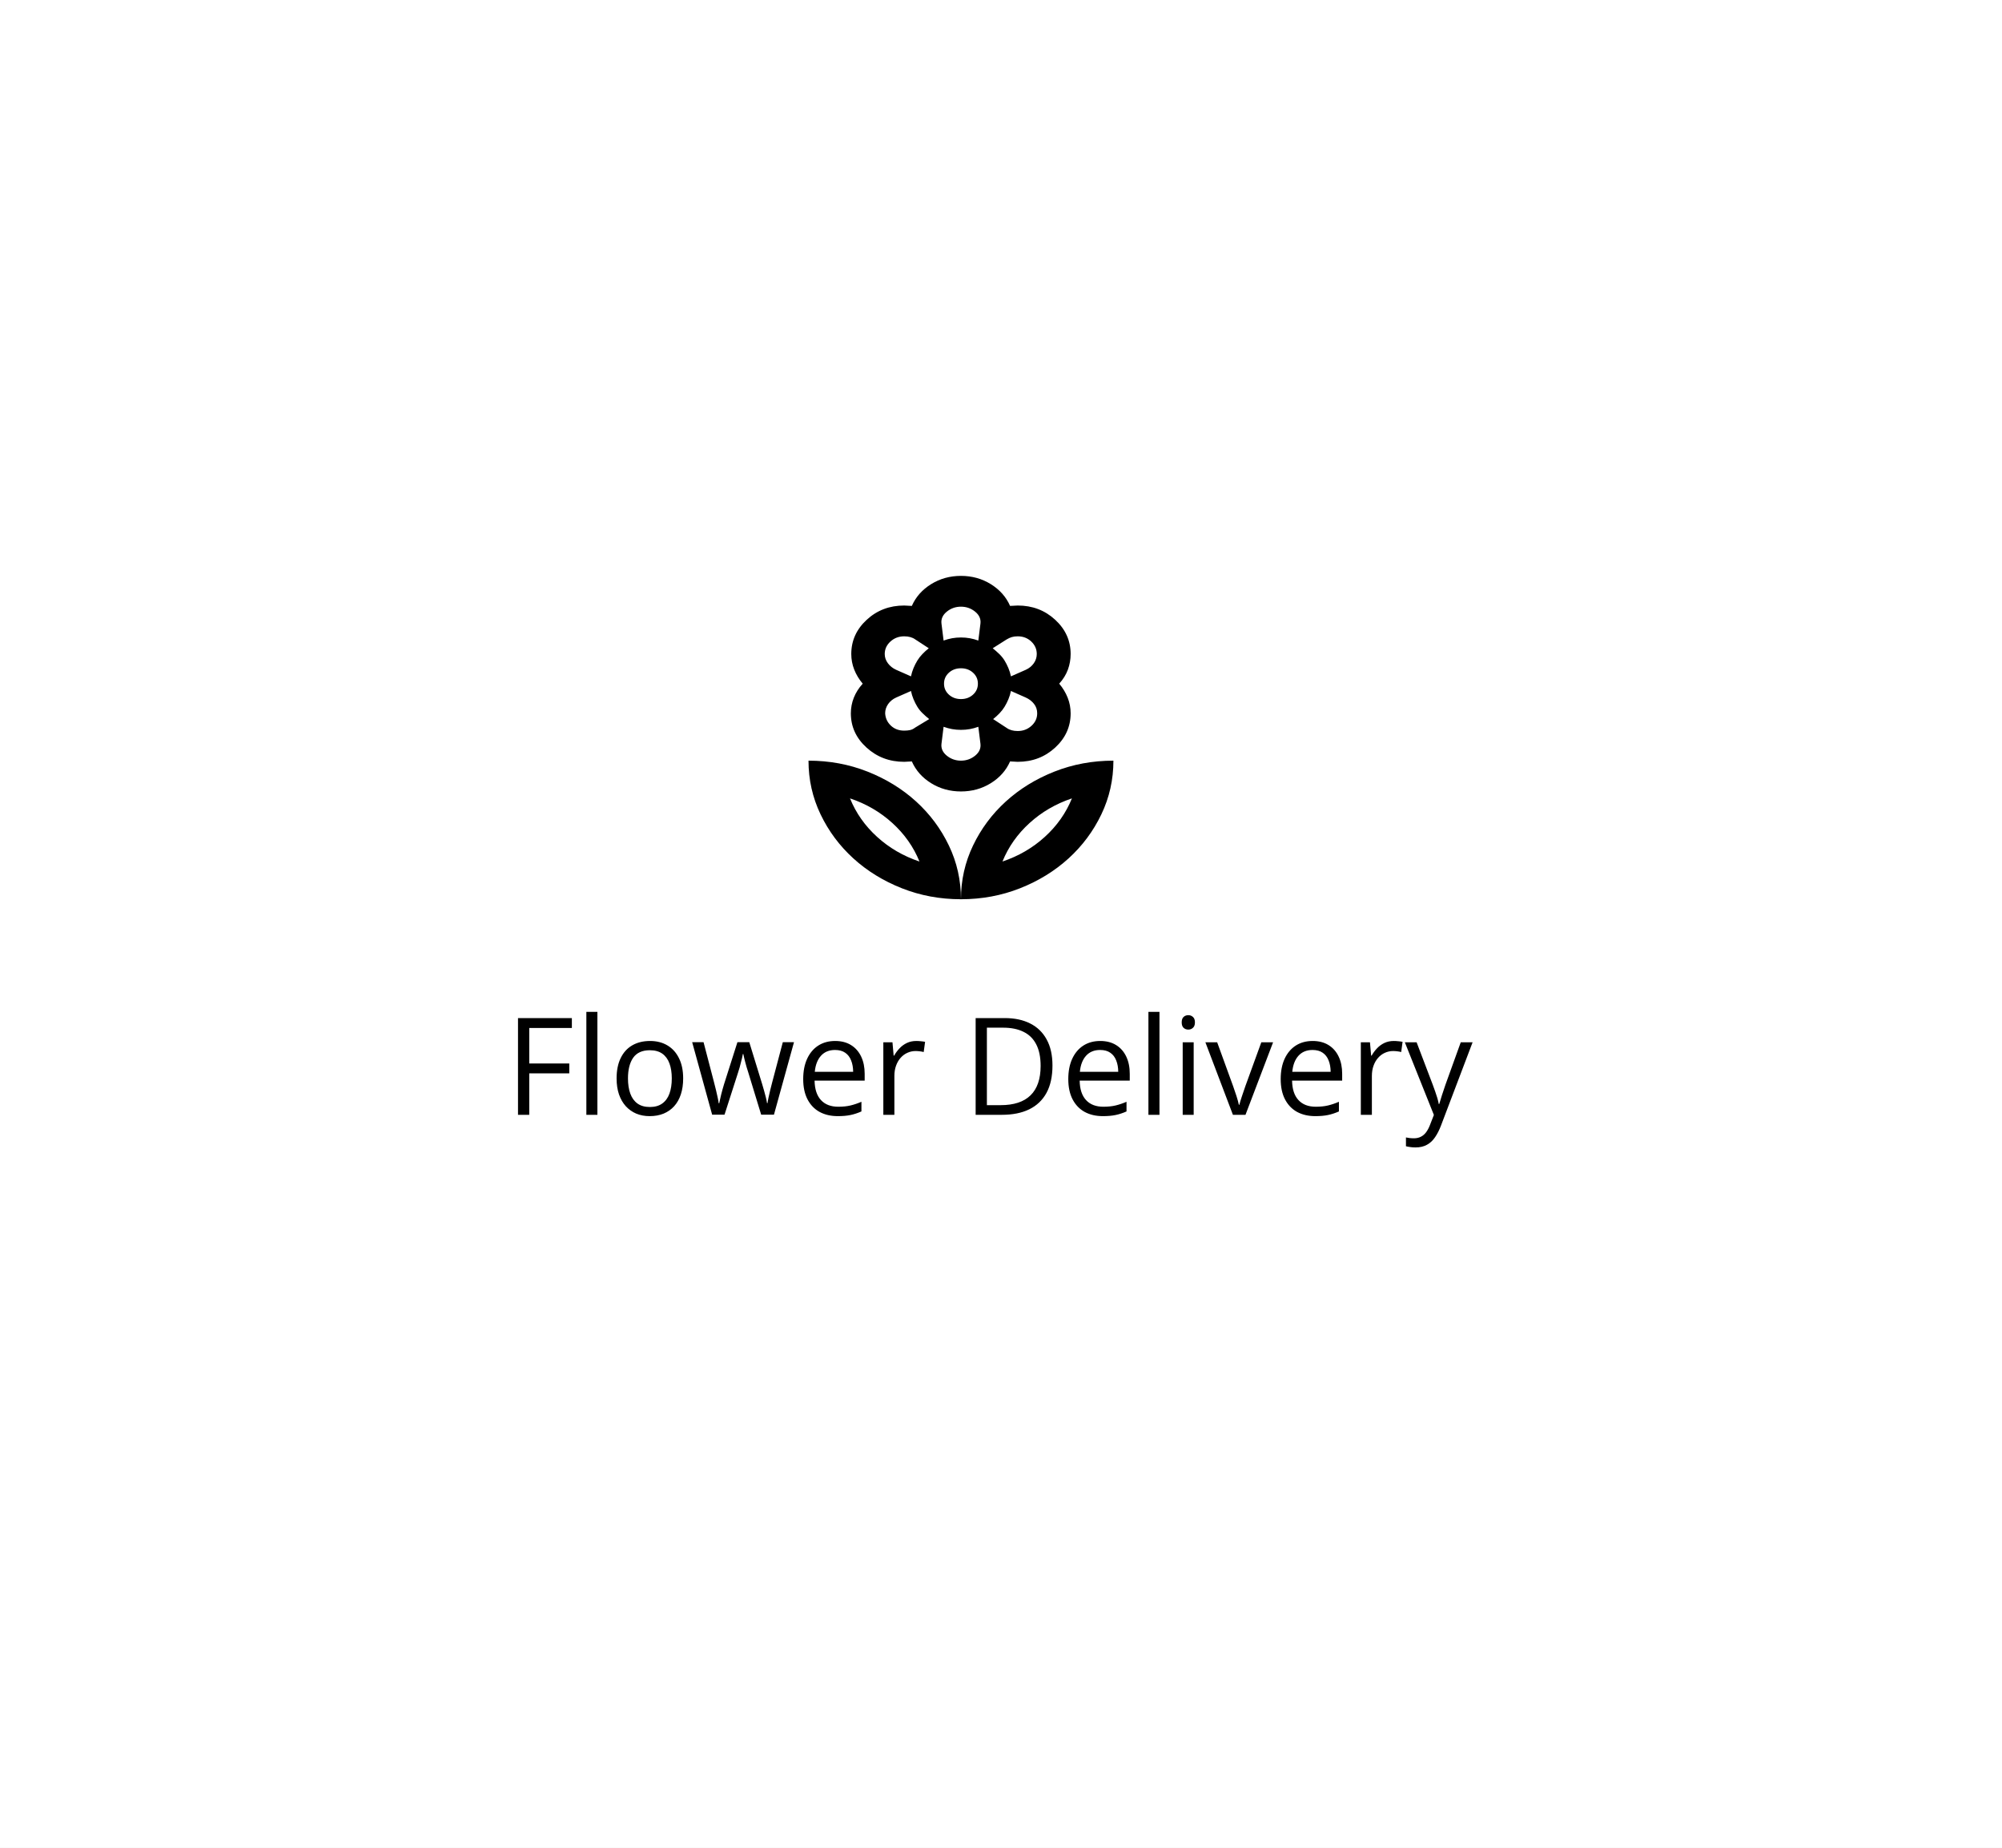
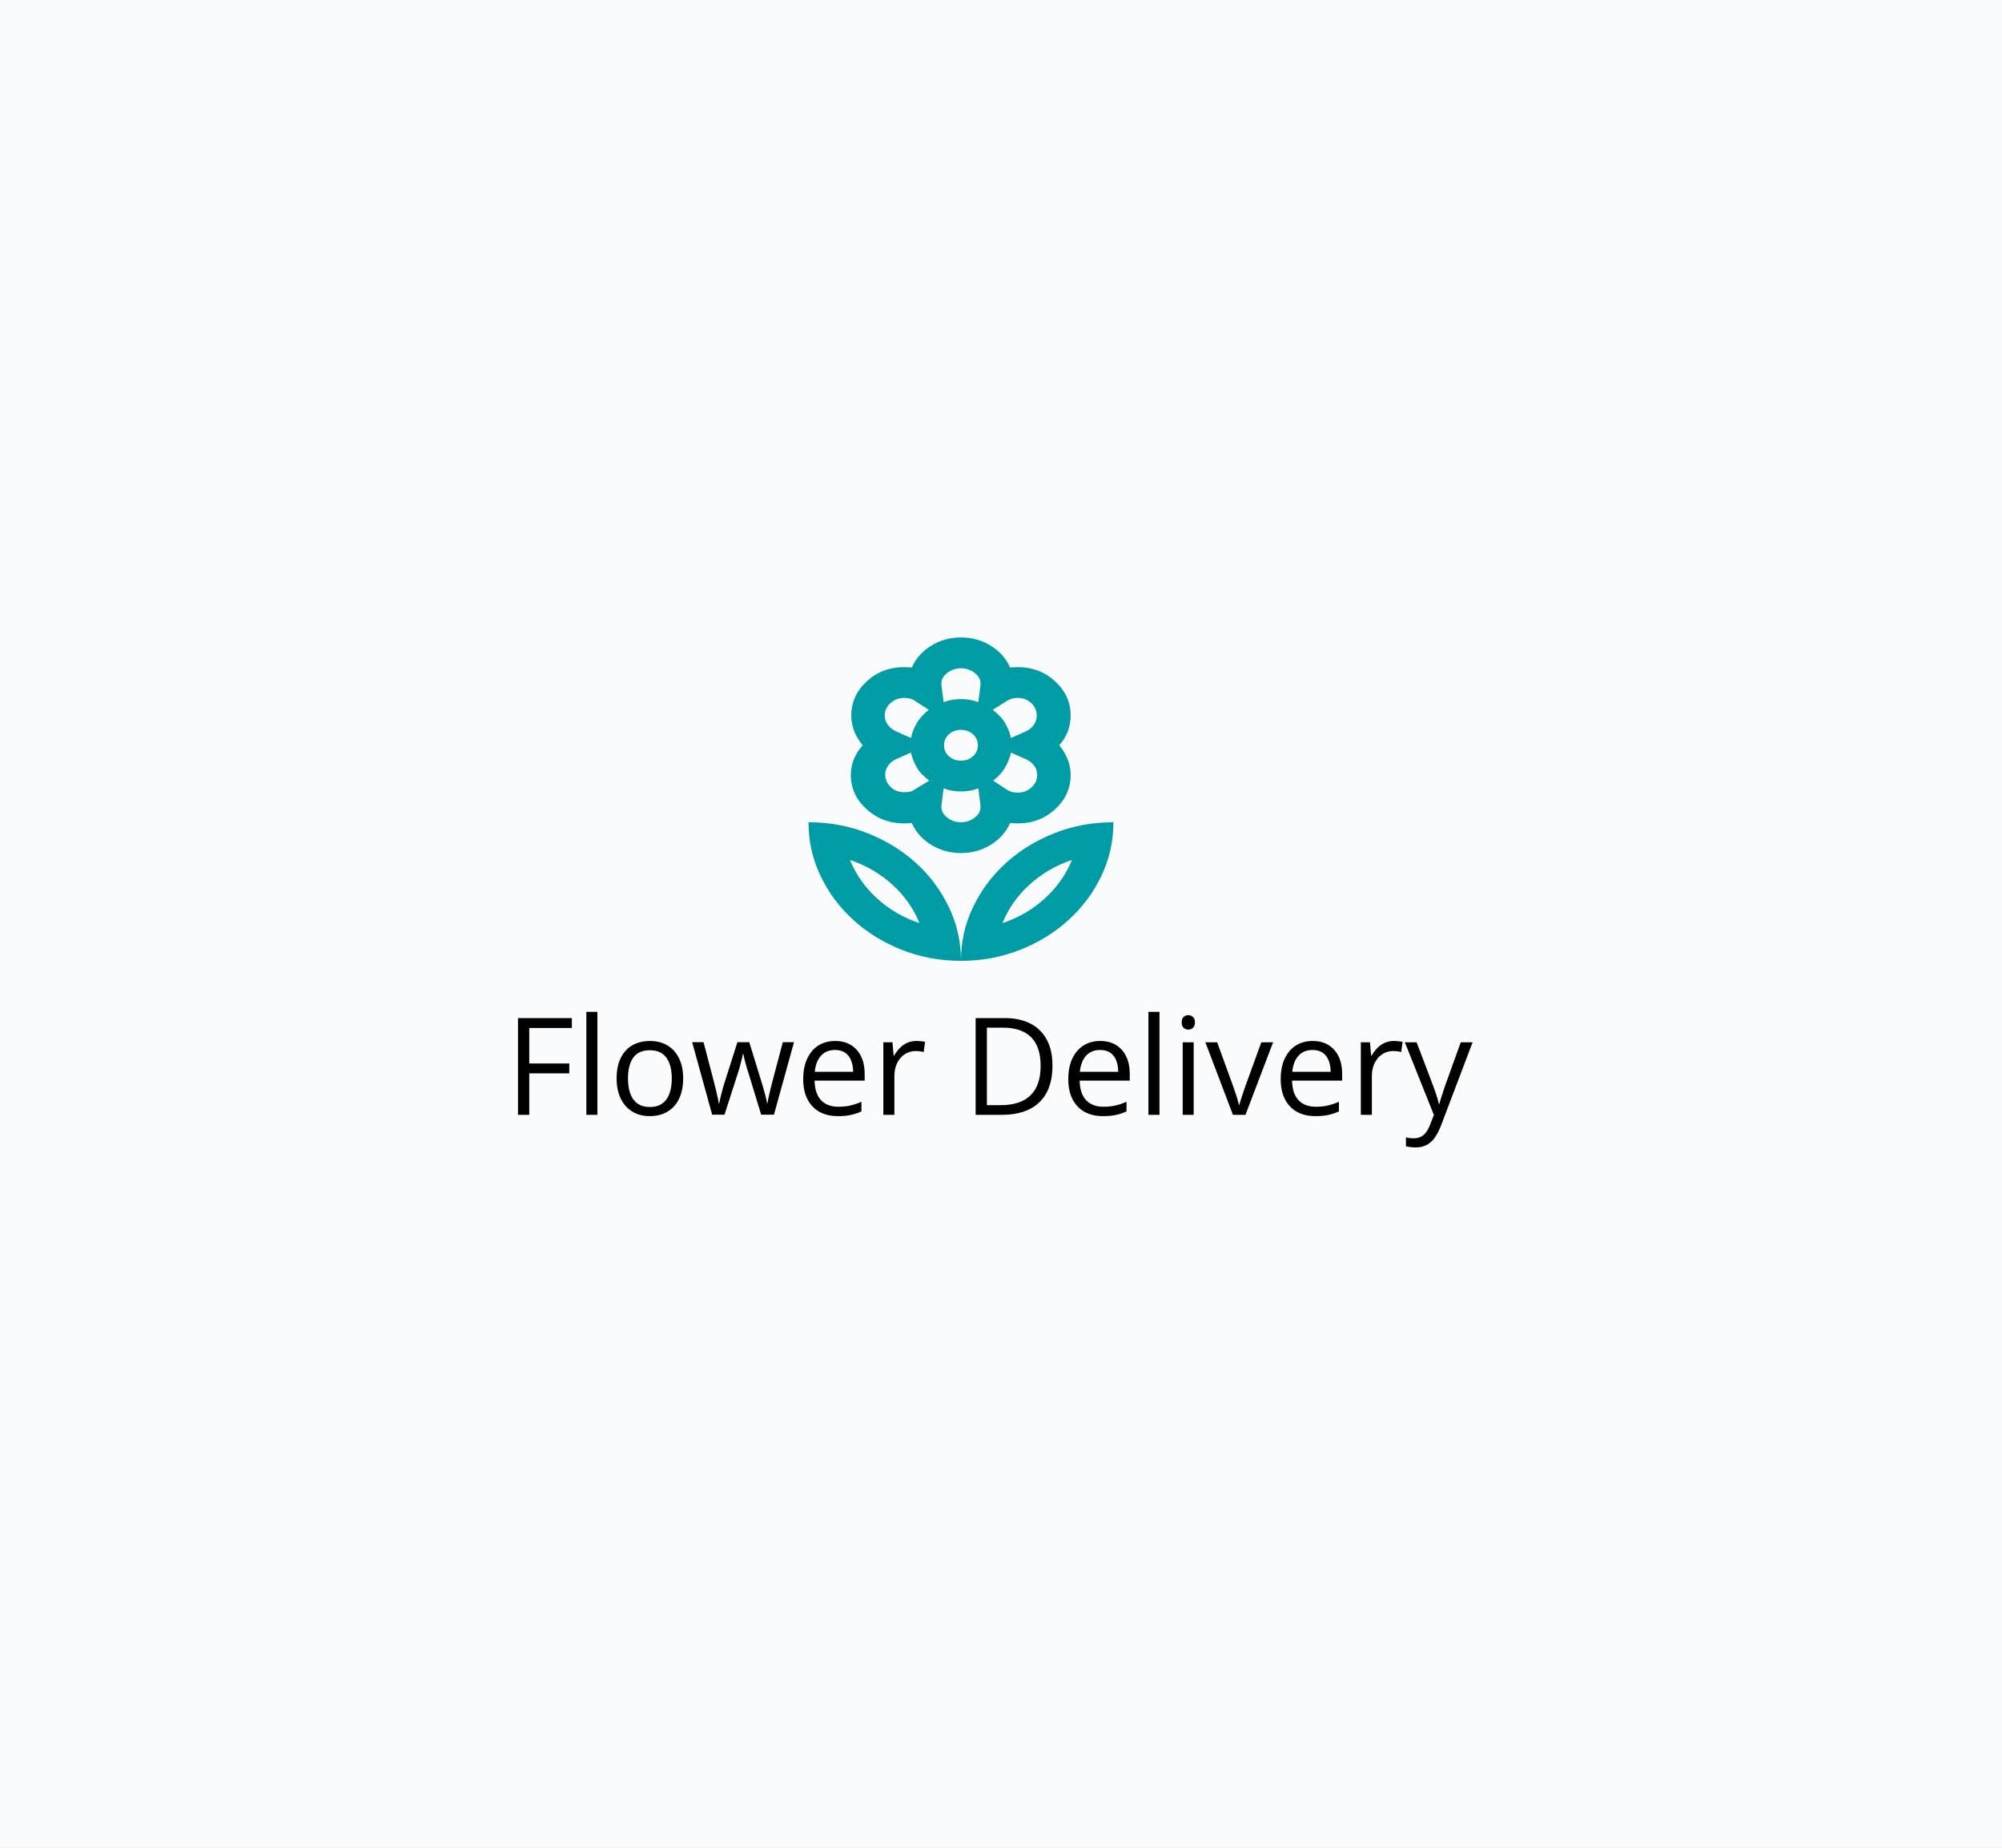
<svg xmlns="http://www.w3.org/2000/svg" width="325" height="300" viewBox="0 0 325 300" fill="none">
-   <path d="M0 0H325V300H0V0Z" fill="white" />
+   <path d="M0 0H325V300H0V0Z" fill="#FAFBFC" />
  <path d="M85.917 181H84.091V165.295H92.835V166.906H85.917V172.664H92.416V174.265H85.917V181ZM96.981 181H95.188V164.285H96.981V181ZM110.903 175.092C110.903 176.059 110.778 176.922 110.527 177.681C110.277 178.44 109.915 179.081 109.442 179.604C108.97 180.126 108.397 180.527 107.724 180.807C107.058 181.079 106.302 181.215 105.457 181.215C104.669 181.215 103.946 181.079 103.287 180.807C102.635 180.527 102.07 180.126 101.59 179.604C101.117 179.081 100.748 178.44 100.483 177.681C100.226 176.922 100.097 176.059 100.097 175.092C100.097 173.803 100.315 172.707 100.752 171.805C101.189 170.895 101.812 170.204 102.621 169.731C103.438 169.252 104.408 169.012 105.532 169.012C106.606 169.012 107.545 169.252 108.347 169.731C109.156 170.211 109.783 170.906 110.227 171.815C110.678 172.718 110.903 173.81 110.903 175.092ZM101.944 175.092C101.944 176.037 102.07 176.857 102.32 177.552C102.571 178.246 102.958 178.784 103.48 179.163C104.003 179.543 104.676 179.732 105.5 179.732C106.316 179.732 106.986 179.543 107.509 179.163C108.039 178.784 108.429 178.246 108.68 177.552C108.93 176.857 109.056 176.037 109.056 175.092C109.056 174.154 108.93 173.344 108.68 172.664C108.429 171.977 108.042 171.447 107.52 171.074C106.997 170.702 106.32 170.516 105.489 170.516C104.265 170.516 103.366 170.92 102.793 171.729C102.227 172.539 101.944 173.66 101.944 175.092ZM123.568 180.979L121.474 174.125C121.381 173.831 121.291 173.545 121.205 173.266C121.126 172.979 121.051 172.707 120.979 172.449C120.915 172.184 120.854 171.941 120.797 171.719C120.747 171.49 120.704 171.293 120.668 171.128H120.593C120.564 171.293 120.525 171.49 120.475 171.719C120.424 171.941 120.364 172.184 120.292 172.449C120.228 172.714 120.156 172.993 120.077 173.287C119.998 173.574 119.909 173.864 119.809 174.157L117.617 180.979H115.608L112.364 169.205H114.212L115.909 175.704C116.024 176.134 116.131 176.56 116.231 176.982C116.339 177.398 116.428 177.792 116.5 178.164C116.579 178.529 116.636 178.848 116.672 179.12H116.758C116.801 178.941 116.847 178.726 116.897 178.476C116.955 178.225 117.016 177.96 117.08 177.681C117.152 177.394 117.227 177.111 117.306 176.832C117.384 176.546 117.463 176.277 117.542 176.026L119.712 169.205H121.635L123.729 176.016C123.837 176.359 123.941 176.717 124.041 177.09C124.148 177.462 124.245 177.824 124.331 178.175C124.417 178.519 124.478 178.826 124.514 179.099H124.6C124.628 178.855 124.682 178.554 124.761 178.196C124.84 177.838 124.929 177.444 125.029 177.015C125.137 176.585 125.248 176.148 125.362 175.704L127.081 169.205H128.896L125.642 180.979H123.568ZM135.578 169.012C136.581 169.012 137.44 169.234 138.156 169.678C138.872 170.122 139.42 170.745 139.8 171.547C140.179 172.342 140.369 173.273 140.369 174.34V175.446H132.237C132.259 176.828 132.603 177.881 133.269 178.604C133.935 179.328 134.873 179.689 136.083 179.689C136.828 179.689 137.487 179.621 138.06 179.485C138.632 179.349 139.227 179.149 139.843 178.884V180.452C139.248 180.717 138.658 180.91 138.07 181.032C137.49 181.154 136.803 181.215 136.008 181.215C134.876 181.215 133.888 180.986 133.043 180.527C132.205 180.062 131.553 179.382 131.088 178.486C130.622 177.591 130.39 176.495 130.39 175.199C130.39 173.932 130.601 172.836 131.023 171.912C131.453 170.981 132.055 170.265 132.828 169.764C133.609 169.262 134.525 169.012 135.578 169.012ZM135.557 170.473C134.604 170.473 133.845 170.784 133.279 171.407C132.714 172.03 132.377 172.9 132.27 174.018H138.5C138.493 173.316 138.382 172.7 138.167 172.17C137.959 171.633 137.641 171.217 137.211 170.924C136.781 170.623 136.23 170.473 135.557 170.473ZM148.748 169.012C148.984 169.012 149.231 169.026 149.489 169.055C149.747 169.076 149.976 169.108 150.177 169.151L149.951 170.806C149.758 170.756 149.543 170.716 149.307 170.688C149.07 170.659 148.848 170.645 148.641 170.645C148.168 170.645 147.72 170.741 147.298 170.935C146.882 171.121 146.517 171.393 146.202 171.751C145.887 172.102 145.64 172.528 145.461 173.029C145.282 173.523 145.192 174.075 145.192 174.684V181H143.398V169.227H144.881L145.074 171.396H145.149C145.393 170.96 145.687 170.562 146.03 170.204C146.374 169.839 146.771 169.549 147.223 169.334C147.681 169.119 148.189 169.012 148.748 169.012ZM170.855 172.997C170.855 174.766 170.533 176.245 169.889 177.434C169.244 178.615 168.31 179.507 167.085 180.108C165.868 180.703 164.389 181 162.648 181H158.384V165.295H163.121C164.718 165.295 166.093 165.589 167.246 166.176C168.399 166.756 169.287 167.619 169.91 168.765C170.54 169.903 170.855 171.314 170.855 172.997ZM168.933 173.062C168.933 171.651 168.696 170.487 168.224 169.57C167.758 168.654 167.071 167.973 166.161 167.529C165.259 167.078 164.152 166.853 162.842 166.853H160.21V179.432H162.434C164.596 179.432 166.218 178.898 167.3 177.831C168.388 176.764 168.933 175.174 168.933 173.062ZM178.611 169.012C179.614 169.012 180.473 169.234 181.189 169.678C181.906 170.122 182.453 170.745 182.833 171.547C183.213 172.342 183.402 173.273 183.402 174.34V175.446H175.271C175.292 176.828 175.636 177.881 176.302 178.604C176.968 179.328 177.906 179.689 179.116 179.689C179.861 179.689 180.52 179.621 181.093 179.485C181.666 179.349 182.26 179.149 182.876 178.884V180.452C182.282 180.717 181.691 180.91 181.104 181.032C180.523 181.154 179.836 181.215 179.041 181.215C177.91 181.215 176.921 180.986 176.076 180.527C175.238 180.062 174.587 179.382 174.121 178.486C173.656 177.591 173.423 176.495 173.423 175.199C173.423 173.932 173.634 172.836 174.057 171.912C174.486 170.981 175.088 170.265 175.861 169.764C176.642 169.262 177.559 169.012 178.611 169.012ZM178.59 170.473C177.637 170.473 176.878 170.784 176.312 171.407C175.747 172.03 175.41 172.9 175.303 174.018H181.533C181.526 173.316 181.415 172.7 181.2 172.17C180.993 171.633 180.674 171.217 180.244 170.924C179.814 170.623 179.263 170.473 178.59 170.473ZM188.226 181H186.432V164.285H188.226V181ZM193.779 169.227V181H191.996V169.227H193.779ZM192.909 164.822C193.203 164.822 193.453 164.919 193.661 165.112C193.876 165.299 193.983 165.592 193.983 165.993C193.983 166.387 193.876 166.681 193.661 166.874C193.453 167.067 193.203 167.164 192.909 167.164C192.601 167.164 192.343 167.067 192.136 166.874C191.935 166.681 191.835 166.387 191.835 165.993C191.835 165.592 191.935 165.299 192.136 165.112C192.343 164.919 192.601 164.822 192.909 164.822ZM200.149 181L195.681 169.227H197.593L200.182 176.349C200.361 176.836 200.543 177.373 200.729 177.96C200.916 178.547 201.045 179.02 201.116 179.378H201.191C201.277 179.02 201.421 178.547 201.621 177.96C201.822 177.366 202.004 176.828 202.169 176.349L204.758 169.227H206.67L202.19 181H200.149ZM213.094 169.012C214.096 169.012 214.956 169.234 215.672 169.678C216.388 170.122 216.936 170.745 217.315 171.547C217.695 172.342 217.885 173.273 217.885 174.34V175.446H209.753C209.774 176.828 210.118 177.881 210.784 178.604C211.45 179.328 212.388 179.689 213.599 179.689C214.343 179.689 215.002 179.621 215.575 179.485C216.148 179.349 216.743 179.149 217.358 178.884V180.452C216.764 180.717 216.173 180.91 215.586 181.032C215.006 181.154 214.318 181.215 213.523 181.215C212.392 181.215 211.404 180.986 210.559 180.527C209.721 180.062 209.069 179.382 208.604 178.486C208.138 177.591 207.905 176.495 207.905 175.199C207.905 173.932 208.117 172.836 208.539 171.912C208.969 170.981 209.57 170.265 210.344 169.764C211.124 169.262 212.041 169.012 213.094 169.012ZM213.072 170.473C212.12 170.473 211.361 170.784 210.795 171.407C210.229 172.03 209.893 172.9 209.785 174.018H216.016C216.008 173.316 215.897 172.7 215.683 172.17C215.475 171.633 215.156 171.217 214.727 170.924C214.297 170.623 213.745 170.473 213.072 170.473ZM226.264 169.012C226.5 169.012 226.747 169.026 227.005 169.055C227.263 169.076 227.492 169.108 227.692 169.151L227.467 170.806C227.273 170.756 227.059 170.716 226.822 170.688C226.586 170.659 226.364 170.645 226.156 170.645C225.684 170.645 225.236 170.741 224.813 170.935C224.398 171.121 224.033 171.393 223.718 171.751C223.403 172.102 223.156 172.528 222.977 173.029C222.798 173.523 222.708 174.075 222.708 174.684V181H220.914V169.227H222.396L222.59 171.396H222.665C222.909 170.96 223.202 170.562 223.546 170.204C223.89 169.839 224.287 169.549 224.738 169.334C225.197 169.119 225.705 169.012 226.264 169.012ZM228.058 169.227H229.97L232.569 176.059C232.72 176.46 232.859 176.846 232.988 177.219C233.117 177.584 233.232 177.935 233.332 178.271C233.432 178.608 233.511 178.934 233.568 179.249H233.644C233.744 178.891 233.887 178.422 234.073 177.842C234.259 177.255 234.46 176.657 234.675 176.048L237.135 169.227H239.058L233.934 182.729C233.661 183.453 233.343 184.083 232.978 184.62C232.619 185.157 232.183 185.569 231.667 185.855C231.151 186.149 230.528 186.296 229.798 186.296C229.461 186.296 229.164 186.274 228.906 186.231C228.648 186.196 228.426 186.153 228.24 186.103V184.674C228.398 184.71 228.588 184.742 228.81 184.771C229.039 184.799 229.275 184.813 229.519 184.813C229.963 184.813 230.346 184.728 230.668 184.556C230.997 184.391 231.28 184.147 231.517 183.825C231.753 183.503 231.957 183.12 232.129 182.676L232.773 181.021L228.058 169.227Z" fill="black" />
-   <path d="M156 113.5C156.779 113.5 157.432 113.26 157.959 112.781C158.486 112.302 158.75 111.708 158.75 111C158.75 110.292 158.486 109.698 157.959 109.219C157.432 108.74 156.779 108.5 156 108.5C155.221 108.5 154.568 108.74 154.041 109.219C153.514 109.698 153.25 110.292 153.25 111C153.25 111.708 153.514 112.302 154.041 112.781C154.568 113.26 155.221 113.5 156 113.5ZM156 128.5C154.213 128.5 152.597 128.052 151.153 127.156C149.709 126.26 148.667 125.083 148.025 123.625C147.796 123.625 147.59 123.635 147.406 123.656C147.223 123.677 147.017 123.688 146.788 123.688C144.404 123.688 142.365 122.917 140.669 121.375C138.973 119.833 138.125 117.979 138.125 115.812C138.125 114.938 138.285 114.094 138.606 113.281C138.927 112.469 139.408 111.708 140.05 111C139.454 110.292 138.996 109.531 138.675 108.719C138.354 107.906 138.194 107.062 138.194 106.188C138.194 104.021 139.03 102.167 140.703 100.625C142.376 99.083 144.404 98.312 146.788 98.312C147.017 98.312 147.223 98.323 147.406 98.344C147.59 98.365 147.796 98.375 148.025 98.375C148.667 96.917 149.709 95.74 151.153 94.844C152.597 93.948 154.213 93.5 156 93.5C157.788 93.5 159.403 93.948 160.847 94.844C162.291 95.74 163.333 96.917 163.975 98.375C164.204 98.375 164.41 98.365 164.594 98.344C164.777 98.323 164.983 98.312 165.213 98.312C167.596 98.312 169.624 99.083 171.297 100.625C172.97 102.167 173.806 104.021 173.806 106.188C173.806 107.062 173.657 107.906 173.359 108.719C173.061 109.531 172.592 110.292 171.95 111C172.546 111.708 173.004 112.469 173.325 113.281C173.646 114.094 173.806 114.938 173.806 115.812C173.806 117.979 172.97 119.833 171.297 121.375C169.624 122.917 167.596 123.688 165.213 123.688C164.983 123.688 164.777 123.677 164.594 123.656C164.41 123.635 164.204 123.625 163.975 123.625C163.333 125.083 162.291 126.26 160.847 127.156C159.403 128.052 157.788 128.5 156 128.5ZM156 146C156 142.917 156.653 140.01 157.959 137.281C159.266 134.552 161.042 132.167 163.288 130.125C165.533 128.083 168.157 126.469 171.159 125.281C174.161 124.094 177.358 123.5 180.75 123.5C180.75 126.583 180.097 129.49 178.791 132.219C177.484 134.948 175.708 137.333 173.463 139.375C171.217 141.417 168.593 143.031 165.591 144.219C162.589 145.406 159.392 146 156 146ZM162.738 139.875C165.35 139 167.642 137.667 169.613 135.875C171.583 134.083 173.05 132 174.013 129.625C171.4 130.5 169.108 131.833 167.138 133.625C165.167 135.417 163.7 137.5 162.738 139.875ZM156 146C156 142.917 155.347 140.01 154.041 137.281C152.734 134.552 150.958 132.167 148.713 130.125C146.467 128.083 143.843 126.469 140.841 125.281C137.839 124.094 134.642 123.5 131.25 123.5C131.25 126.583 131.903 129.49 133.209 132.219C134.516 134.948 136.292 137.333 138.538 139.375C140.783 141.417 143.407 143.031 146.409 144.219C149.411 145.406 152.608 146 156 146ZM149.263 139.875C146.65 139 144.358 137.667 142.388 135.875C140.417 134.083 138.95 132 137.988 129.625C140.6 130.5 142.892 131.833 144.863 133.625C146.833 135.417 148.3 137.5 149.263 139.875ZM165.213 118.688C166.083 118.688 166.828 118.406 167.447 117.844C168.066 117.281 168.375 116.604 168.375 115.812C168.375 115.229 168.203 114.719 167.859 114.281C167.516 113.844 167.069 113.5 166.519 113.25L164.113 112.188C164.021 112.646 163.883 113.094 163.7 113.531C163.517 113.969 163.31 114.375 163.081 114.75C162.852 115.125 162.577 115.479 162.256 115.812C161.935 116.146 161.592 116.458 161.225 116.75L163.425 118.188C163.654 118.354 163.918 118.479 164.216 118.562C164.514 118.646 164.846 118.688 165.213 118.688ZM164.113 109.812L166.519 108.75C167.069 108.5 167.504 108.146 167.825 107.688C168.146 107.229 168.306 106.729 168.306 106.188C168.306 105.396 168.008 104.719 167.413 104.156C166.817 103.594 166.083 103.312 165.213 103.312C164.846 103.312 164.525 103.354 164.25 103.438C163.975 103.521 163.7 103.646 163.425 103.812L161.156 105.25C161.523 105.542 161.878 105.854 162.222 106.188C162.566 106.521 162.852 106.875 163.081 107.25C163.31 107.625 163.517 108.031 163.7 108.469C163.883 108.906 164.021 109.354 164.113 109.812ZM153.181 104C153.64 103.833 154.098 103.708 154.556 103.625C155.015 103.542 155.496 103.5 156 103.5C156.504 103.5 156.985 103.542 157.444 103.625C157.902 103.708 158.36 103.833 158.819 104L159.163 101.25C159.254 100.5 158.968 99.854 158.303 99.312C157.639 98.771 156.871 98.5 156 98.5C155.129 98.5 154.361 98.771 153.697 99.312C153.032 99.854 152.746 100.5 152.838 101.25L153.181 104ZM156 123.5C156.871 123.5 157.639 123.229 158.303 122.688C158.968 122.146 159.254 121.5 159.163 120.75L158.819 118C158.36 118.167 157.902 118.292 157.444 118.375C156.985 118.458 156.504 118.5 156 118.5C155.496 118.5 155.015 118.458 154.556 118.375C154.098 118.292 153.64 118.167 153.181 118L152.838 120.75C152.746 121.5 153.032 122.146 153.697 122.688C154.361 123.229 155.129 123.5 156 123.5ZM147.888 109.812C147.979 109.354 148.117 108.906 148.3 108.469C148.483 108.031 148.69 107.625 148.919 107.25C149.148 106.875 149.423 106.521 149.744 106.188C150.065 105.854 150.408 105.542 150.775 105.25L148.575 103.812C148.346 103.646 148.082 103.521 147.784 103.438C147.486 103.354 147.154 103.312 146.788 103.312C145.917 103.312 145.172 103.594 144.553 104.156C143.934 104.719 143.625 105.396 143.625 106.188C143.625 106.729 143.797 107.229 144.141 107.688C144.484 108.146 144.931 108.5 145.481 108.75L147.888 109.812ZM146.788 118.625C147.154 118.625 147.475 118.594 147.75 118.531C148.025 118.469 148.3 118.333 148.575 118.125L150.844 116.75C150.477 116.458 150.122 116.146 149.778 115.812C149.434 115.479 149.148 115.125 148.919 114.75C148.69 114.375 148.483 113.969 148.3 113.531C148.117 113.094 147.979 112.646 147.888 112.188L145.481 113.25C144.931 113.5 144.496 113.854 144.175 114.312C143.854 114.771 143.694 115.271 143.694 115.812C143.74 116.604 144.049 117.271 144.622 117.812C145.195 118.354 145.917 118.625 146.788 118.625Z" fill="black" />
+   <path d="M156 123.5C156.779 123.5 157.432 123.26 157.959 122.781C158.486 122.302 158.75 121.708 158.75 121C158.75 120.292 158.486 119.698 157.959 119.219C157.432 118.74 156.779 118.5 156 118.5C155.221 118.5 154.568 118.74 154.041 119.219C153.514 119.698 153.25 120.292 153.25 121C153.25 121.708 153.514 122.302 154.041 122.781C154.568 123.26 155.221 123.5 156 123.5ZM156 138.5C154.212 138.5 152.597 138.052 151.153 137.156C149.709 136.26 148.667 135.083 148.025 133.625C147.796 133.625 147.59 133.635 147.406 133.656C147.223 133.677 147.017 133.688 146.788 133.688C144.404 133.688 142.365 132.917 140.669 131.375C138.973 129.833 138.125 127.979 138.125 125.812C138.125 124.938 138.285 124.094 138.606 123.281C138.927 122.469 139.408 121.708 140.05 121C139.454 120.292 138.996 119.531 138.675 118.719C138.354 117.906 138.194 117.062 138.194 116.188C138.194 114.021 139.03 112.167 140.703 110.625C142.376 109.083 144.404 108.312 146.788 108.312C147.017 108.312 147.223 108.323 147.406 108.344C147.59 108.365 147.796 108.375 148.025 108.375C148.667 106.917 149.709 105.74 151.153 104.844C152.597 103.948 154.212 103.5 156 103.5C157.788 103.5 159.403 103.948 160.847 104.844C162.291 105.74 163.333 106.917 163.975 108.375C164.204 108.375 164.41 108.365 164.594 108.344C164.777 108.323 164.983 108.312 165.213 108.312C167.596 108.312 169.624 109.083 171.297 110.625C172.97 112.167 173.806 114.021 173.806 116.188C173.806 117.062 173.657 117.906 173.359 118.719C173.061 119.531 172.592 120.292 171.95 121C172.546 121.708 173.004 122.469 173.325 123.281C173.646 124.094 173.806 124.938 173.806 125.812C173.806 127.979 172.97 129.833 171.297 131.375C169.624 132.917 167.596 133.688 165.213 133.688C164.983 133.688 164.777 133.677 164.594 133.656C164.41 133.635 164.204 133.625 163.975 133.625C163.333 135.083 162.291 136.26 160.847 137.156C159.403 138.052 157.788 138.5 156 138.5ZM156 156C156 152.917 156.653 150.01 157.959 147.281C159.266 144.552 161.042 142.167 163.288 140.125C165.533 138.083 168.157 136.469 171.159 135.281C174.161 134.094 177.358 133.5 180.75 133.5C180.75 136.583 180.097 139.49 178.791 142.219C177.484 144.948 175.708 147.333 173.463 149.375C171.217 151.417 168.593 153.031 165.591 154.219C162.589 155.406 159.392 156 156 156ZM162.738 149.875C165.35 149 167.642 147.667 169.612 145.875C171.583 144.083 173.05 142 174.013 139.625C171.4 140.5 169.108 141.833 167.138 143.625C165.167 145.417 163.7 147.5 162.738 149.875ZM156 156C156 152.917 155.347 150.01 154.041 147.281C152.734 144.552 150.958 142.167 148.712 140.125C146.467 138.083 143.843 136.469 140.841 135.281C137.839 134.094 134.642 133.5 131.25 133.5C131.25 136.583 131.903 139.49 133.209 142.219C134.516 144.948 136.292 147.333 138.538 149.375C140.783 151.417 143.407 153.031 146.409 154.219C149.411 155.406 152.608 156 156 156ZM149.263 149.875C146.65 149 144.358 147.667 142.387 145.875C140.417 144.083 138.95 142 137.988 139.625C140.6 140.5 142.892 141.833 144.863 143.625C146.833 145.417 148.3 147.5 149.263 149.875ZM165.213 128.688C166.083 128.688 166.828 128.406 167.447 127.844C168.066 127.281 168.375 126.604 168.375 125.812C168.375 125.229 168.203 124.719 167.859 124.281C167.516 123.844 167.069 123.5 166.519 123.25L164.112 122.188C164.021 122.646 163.883 123.094 163.7 123.531C163.517 123.969 163.31 124.375 163.081 124.75C162.852 125.125 162.577 125.479 162.256 125.812C161.935 126.146 161.592 126.458 161.225 126.75L163.425 128.188C163.654 128.354 163.918 128.479 164.216 128.562C164.514 128.646 164.846 128.688 165.213 128.688ZM164.112 119.812L166.519 118.75C167.069 118.5 167.504 118.146 167.825 117.688C168.146 117.229 168.306 116.729 168.306 116.188C168.306 115.396 168.008 114.719 167.413 114.156C166.817 113.594 166.083 113.312 165.213 113.312C164.846 113.312 164.525 113.354 164.25 113.438C163.975 113.521 163.7 113.646 163.425 113.812L161.156 115.25C161.523 115.542 161.878 115.854 162.222 116.188C162.566 116.521 162.852 116.875 163.081 117.25C163.31 117.625 163.517 118.031 163.7 118.469C163.883 118.906 164.021 119.354 164.112 119.812ZM153.181 114C153.64 113.833 154.098 113.708 154.556 113.625C155.015 113.542 155.496 113.5 156 113.5C156.504 113.5 156.985 113.542 157.444 113.625C157.902 113.708 158.36 113.833 158.819 114L159.163 111.25C159.254 110.5 158.968 109.854 158.303 109.312C157.639 108.771 156.871 108.5 156 108.5C155.129 108.5 154.361 108.771 153.697 109.312C153.032 109.854 152.746 110.5 152.837 111.25L153.181 114ZM156 133.5C156.871 133.5 157.639 133.229 158.303 132.688C158.968 132.146 159.254 131.5 159.163 130.75L158.819 128C158.36 128.167 157.902 128.292 157.444 128.375C156.985 128.458 156.504 128.5 156 128.5C155.496 128.5 155.015 128.458 154.556 128.375C154.098 128.292 153.64 128.167 153.181 128L152.837 130.75C152.746 131.5 153.032 132.146 153.697 132.688C154.361 133.229 155.129 133.5 156 133.5ZM147.888 119.812C147.979 119.354 148.117 118.906 148.3 118.469C148.483 118.031 148.69 117.625 148.919 117.25C149.148 116.875 149.423 116.521 149.744 116.188C150.065 115.854 150.408 115.542 150.775 115.25L148.575 113.812C148.346 113.646 148.082 113.521 147.784 113.438C147.486 113.354 147.154 113.312 146.788 113.312C145.917 113.312 145.172 113.594 144.553 114.156C143.934 114.719 143.625 115.396 143.625 116.188C143.625 116.729 143.797 117.229 144.141 117.688C144.484 118.146 144.931 118.5 145.481 118.75L147.888 119.812ZM146.788 128.625C147.154 128.625 147.475 128.594 147.75 128.531C148.025 128.469 148.3 128.333 148.575 128.125L150.844 126.75C150.477 126.458 150.122 126.146 149.778 125.812C149.434 125.479 149.148 125.125 148.919 124.75C148.69 124.375 148.483 123.969 148.3 123.531C148.117 123.094 147.979 122.646 147.888 122.188L145.481 123.25C144.931 123.5 144.496 123.854 144.175 124.312C143.854 124.771 143.694 125.271 143.694 125.812C143.74 126.604 144.049 127.271 144.622 127.812C145.195 128.354 145.917 128.625 146.788 128.625Z" fill="#009CA6" />
</svg>
